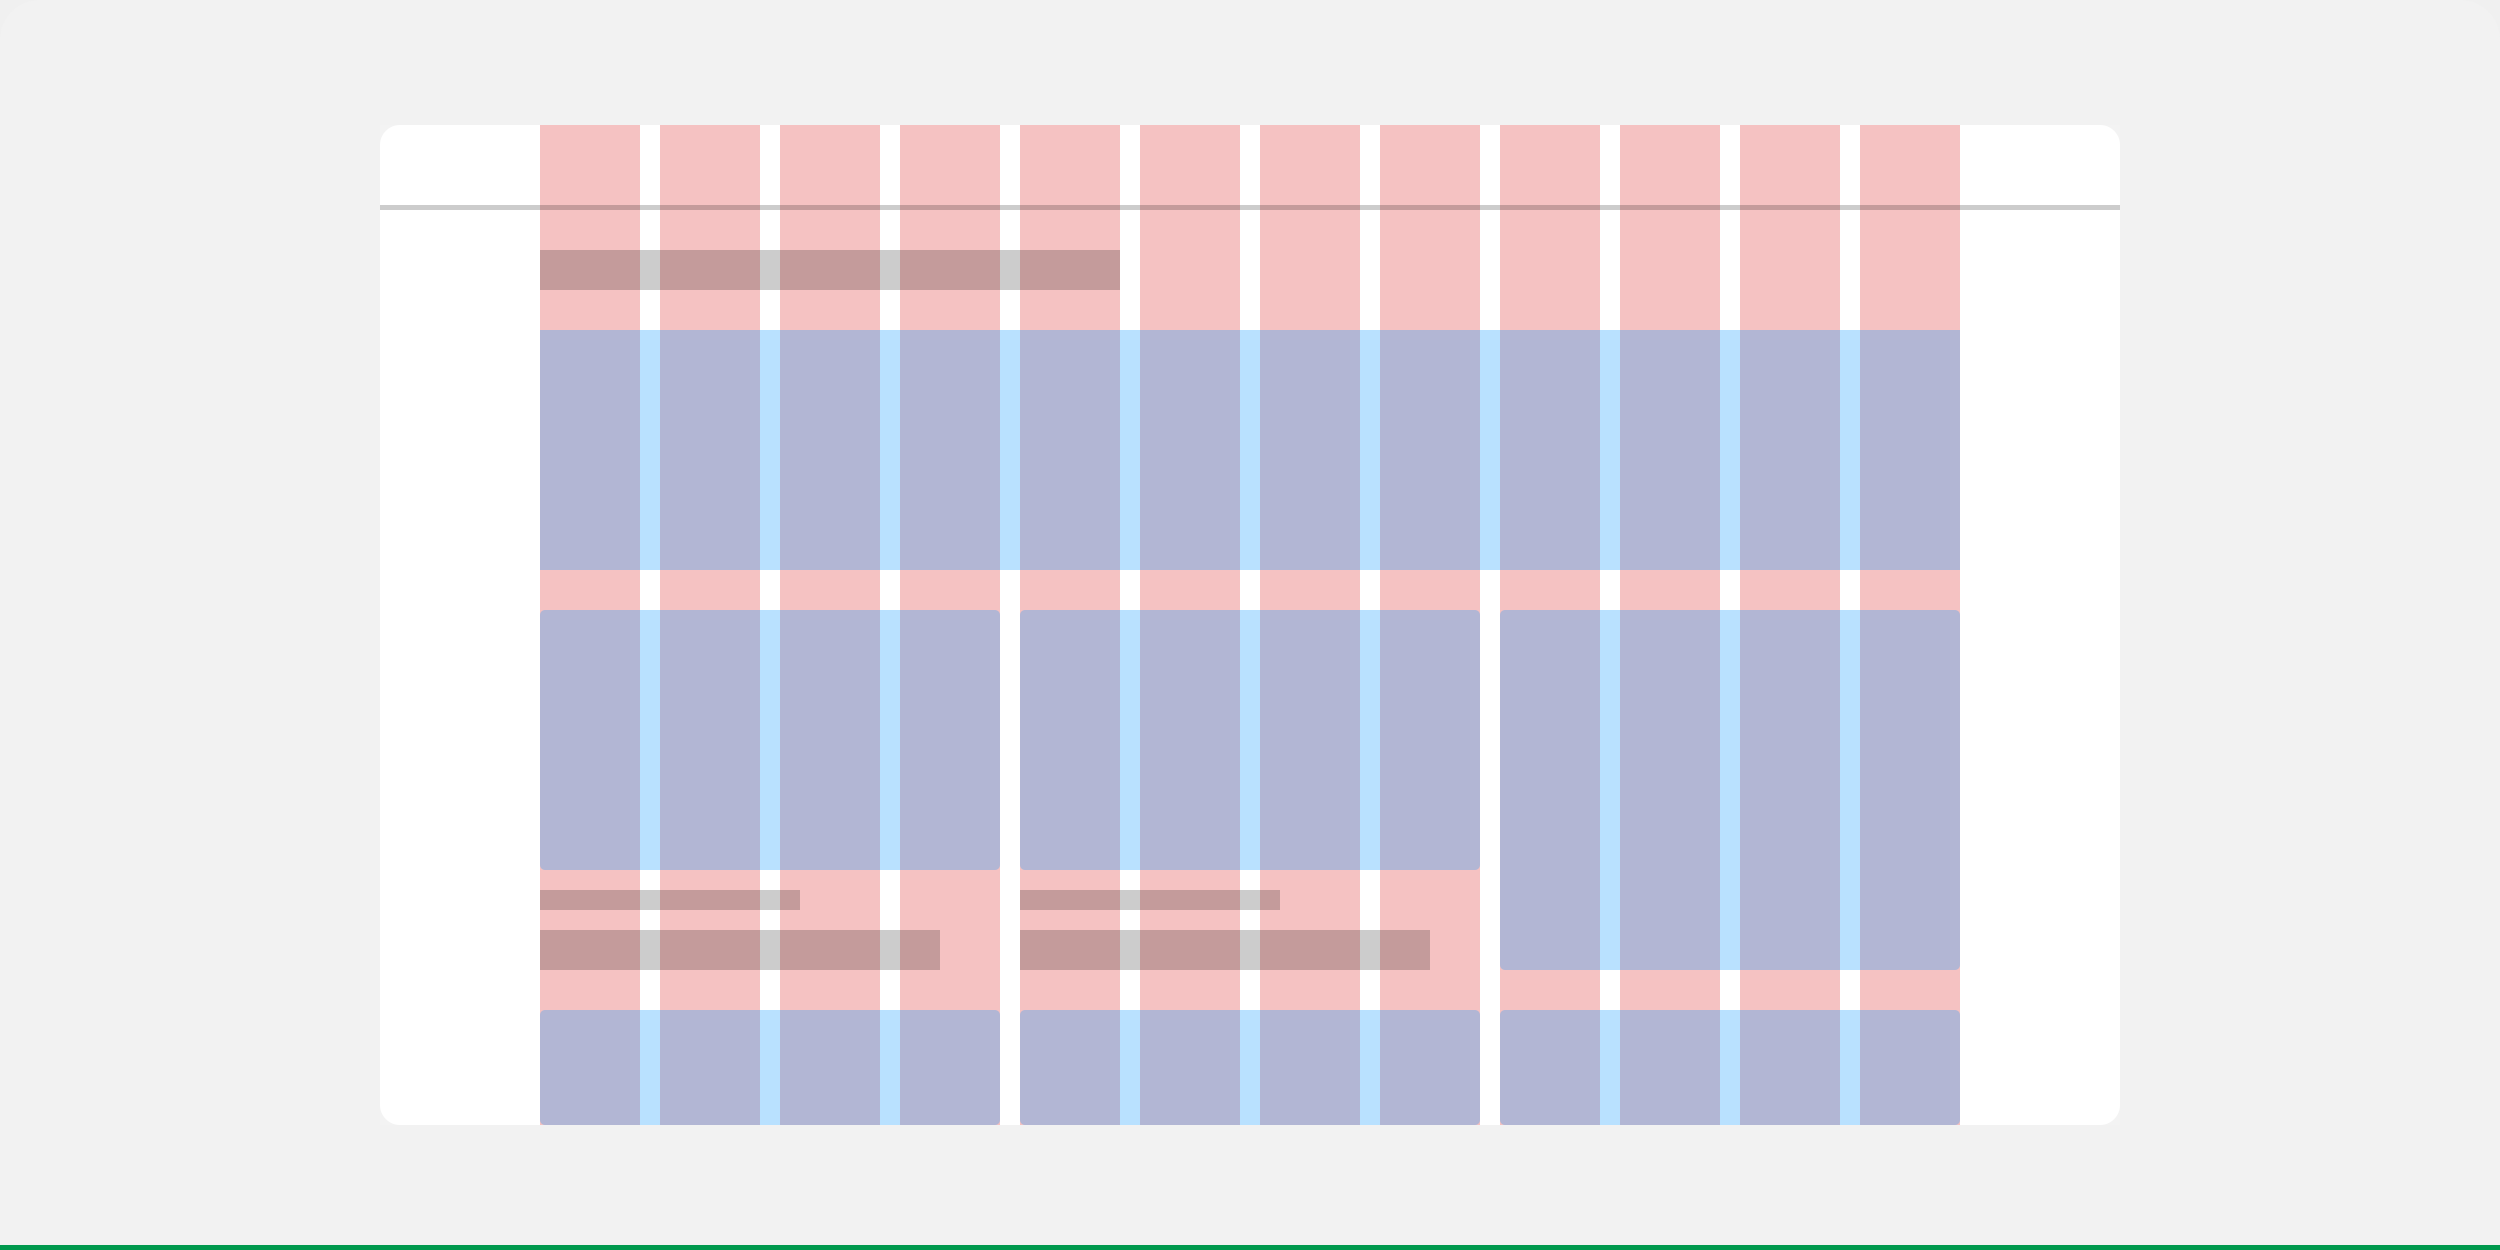
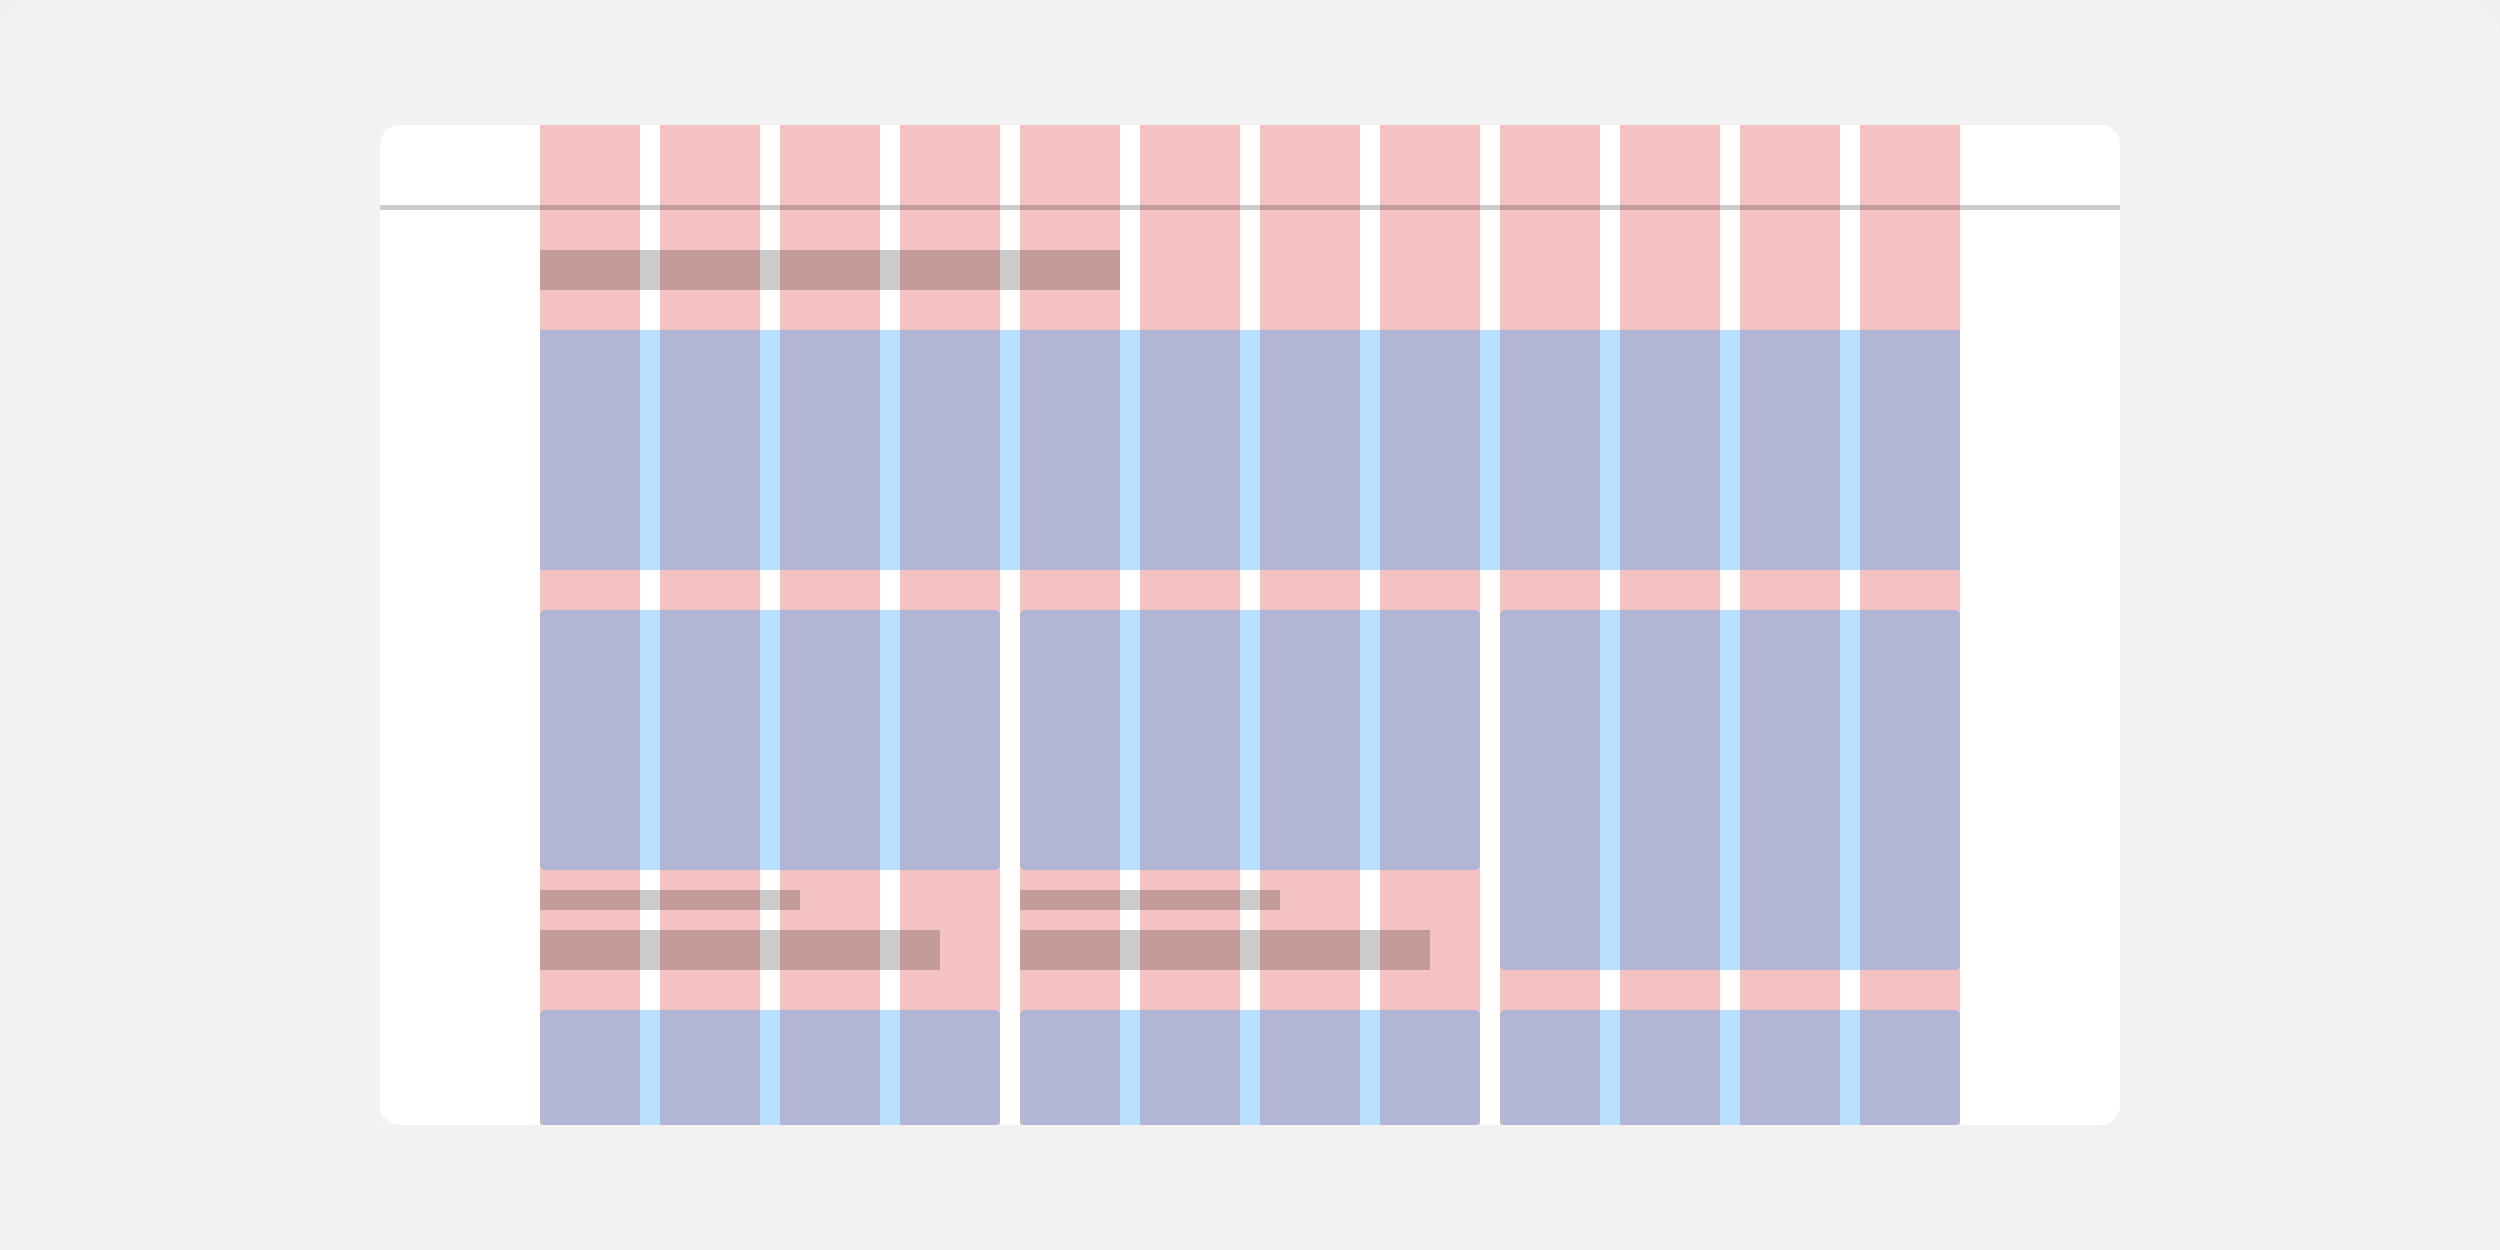
<svg xmlns="http://www.w3.org/2000/svg" width="500" height="250" viewBox="0 0 500 250" fill="none">
  <mask id="path-1-inside-1_1342_1682" fill="white">
    <path d="M0 8C0 3.582 3.582 0 8 0H492C496.418 0 500 3.582 500 8V250H0V8Z" />
  </mask>
  <path d="M0 8C0 3.582 3.582 0 8 0H492C496.418 0 500 3.582 500 8V250H0V8Z" fill="#F2F2F2" />
-   <path d="M0 0H500H0ZM500 251H0V249H500V251ZM0 250V0V250ZM500 0V250V0Z" fill="#00994D" mask="url(#path-1-inside-1_1342_1682)" />
  <path d="M76 33C76 28.582 79.582 25 84 25H416C420.418 25 424 28.582 424 33V217C424 221.418 420.418 225 416 225H84C79.582 225 76 221.418 76 217V33Z" fill="#FF0000" fill-opacity="0.2" />
  <path d="M76 29C76 26.791 77.791 25 80 25H108V225H80C77.791 225 76 223.209 76 221V29Z" fill="white" />
  <rect opacity="0.1" x="76" y="25" width="32" height="200" fill="white" />
  <rect width="4" height="200" transform="translate(128 25)" fill="white" />
  <rect opacity="0.1" x="128" y="25" width="4" height="200" fill="white" />
  <rect width="4" height="200" transform="translate(152 25)" fill="white" />
  <rect opacity="0.1" x="152" y="25" width="4" height="200" fill="white" />
  <rect width="4" height="200" transform="translate(176 25)" fill="white" />
  <rect opacity="0.1" x="176" y="25" width="4" height="200" fill="white" />
  <rect width="4" height="200" transform="translate(200 25)" fill="white" />
  <rect opacity="0.1" x="200" y="25" width="4" height="200" fill="white" />
  <rect width="4" height="200" transform="translate(224 25)" fill="white" />
  <rect opacity="0.1" x="224" y="25" width="4" height="200" fill="white" />
  <rect width="4" height="200" transform="translate(248 25)" fill="white" />
  <rect opacity="0.1" x="248" y="25" width="4" height="200" fill="white" />
  <rect width="4" height="200" transform="translate(272 25)" fill="white" />
  <rect opacity="0.1" x="272" y="25" width="4" height="200" fill="white" />
  <rect width="4" height="200" transform="translate(296 25)" fill="white" />
  <rect opacity="0.1" x="296" y="25" width="4" height="200" fill="white" />
  <rect width="4" height="200" transform="translate(320 25)" fill="white" />
  <rect opacity="0.1" x="320" y="25" width="4" height="200" fill="white" />
  <rect width="4" height="200" transform="translate(344 25)" fill="white" />
  <rect opacity="0.1" x="344" y="25" width="4" height="200" fill="white" />
  <rect width="4" height="200" transform="translate(368 25)" fill="white" />
  <rect opacity="0.1" x="368" y="25" width="4" height="200" fill="white" />
  <path d="M392 25H420C422.209 25 424 26.791 424 29V221C424 223.209 422.209 225 420 225H392V25Z" fill="white" />
  <rect opacity="0.1" x="392" y="25" width="32" height="200" fill="white" />
  <rect opacity="0.3" x="108" y="66" width="284" height="48" fill="#159BFF" />
  <rect x="76" y="41" width="348" height="1" fill="black" fill-opacity="0.2" />
  <rect x="108" y="50" width="116" height="8" fill="black" fill-opacity="0.2" />
  <rect opacity="0.3" x="108" y="122" width="92" height="52" rx="1" fill="#159BFF" />
  <rect opacity="0.3" x="108" y="202" width="92" height="23" rx="1" fill="#159BFF" />
  <rect opacity="0.3" x="204" y="122" width="92" height="52" rx="1" fill="#159BFF" />
  <rect opacity="0.3" x="300" y="122" width="92" height="72" rx="1" fill="#159BFF" />
  <rect opacity="0.3" x="300" y="202" width="92" height="23" rx="1" fill="#159BFF" />
  <rect opacity="0.3" x="204" y="202" width="92" height="23" rx="1" fill="#159BFF" />
  <rect x="108" y="178" width="52" height="4" fill="black" fill-opacity="0.2" />
  <rect x="204" y="178" width="52" height="4" fill="black" fill-opacity="0.2" />
  <rect x="108" y="186" width="80" height="8" fill="black" fill-opacity="0.2" />
  <rect x="204" y="186" width="82" height="8" fill="black" fill-opacity="0.2" />
</svg>
